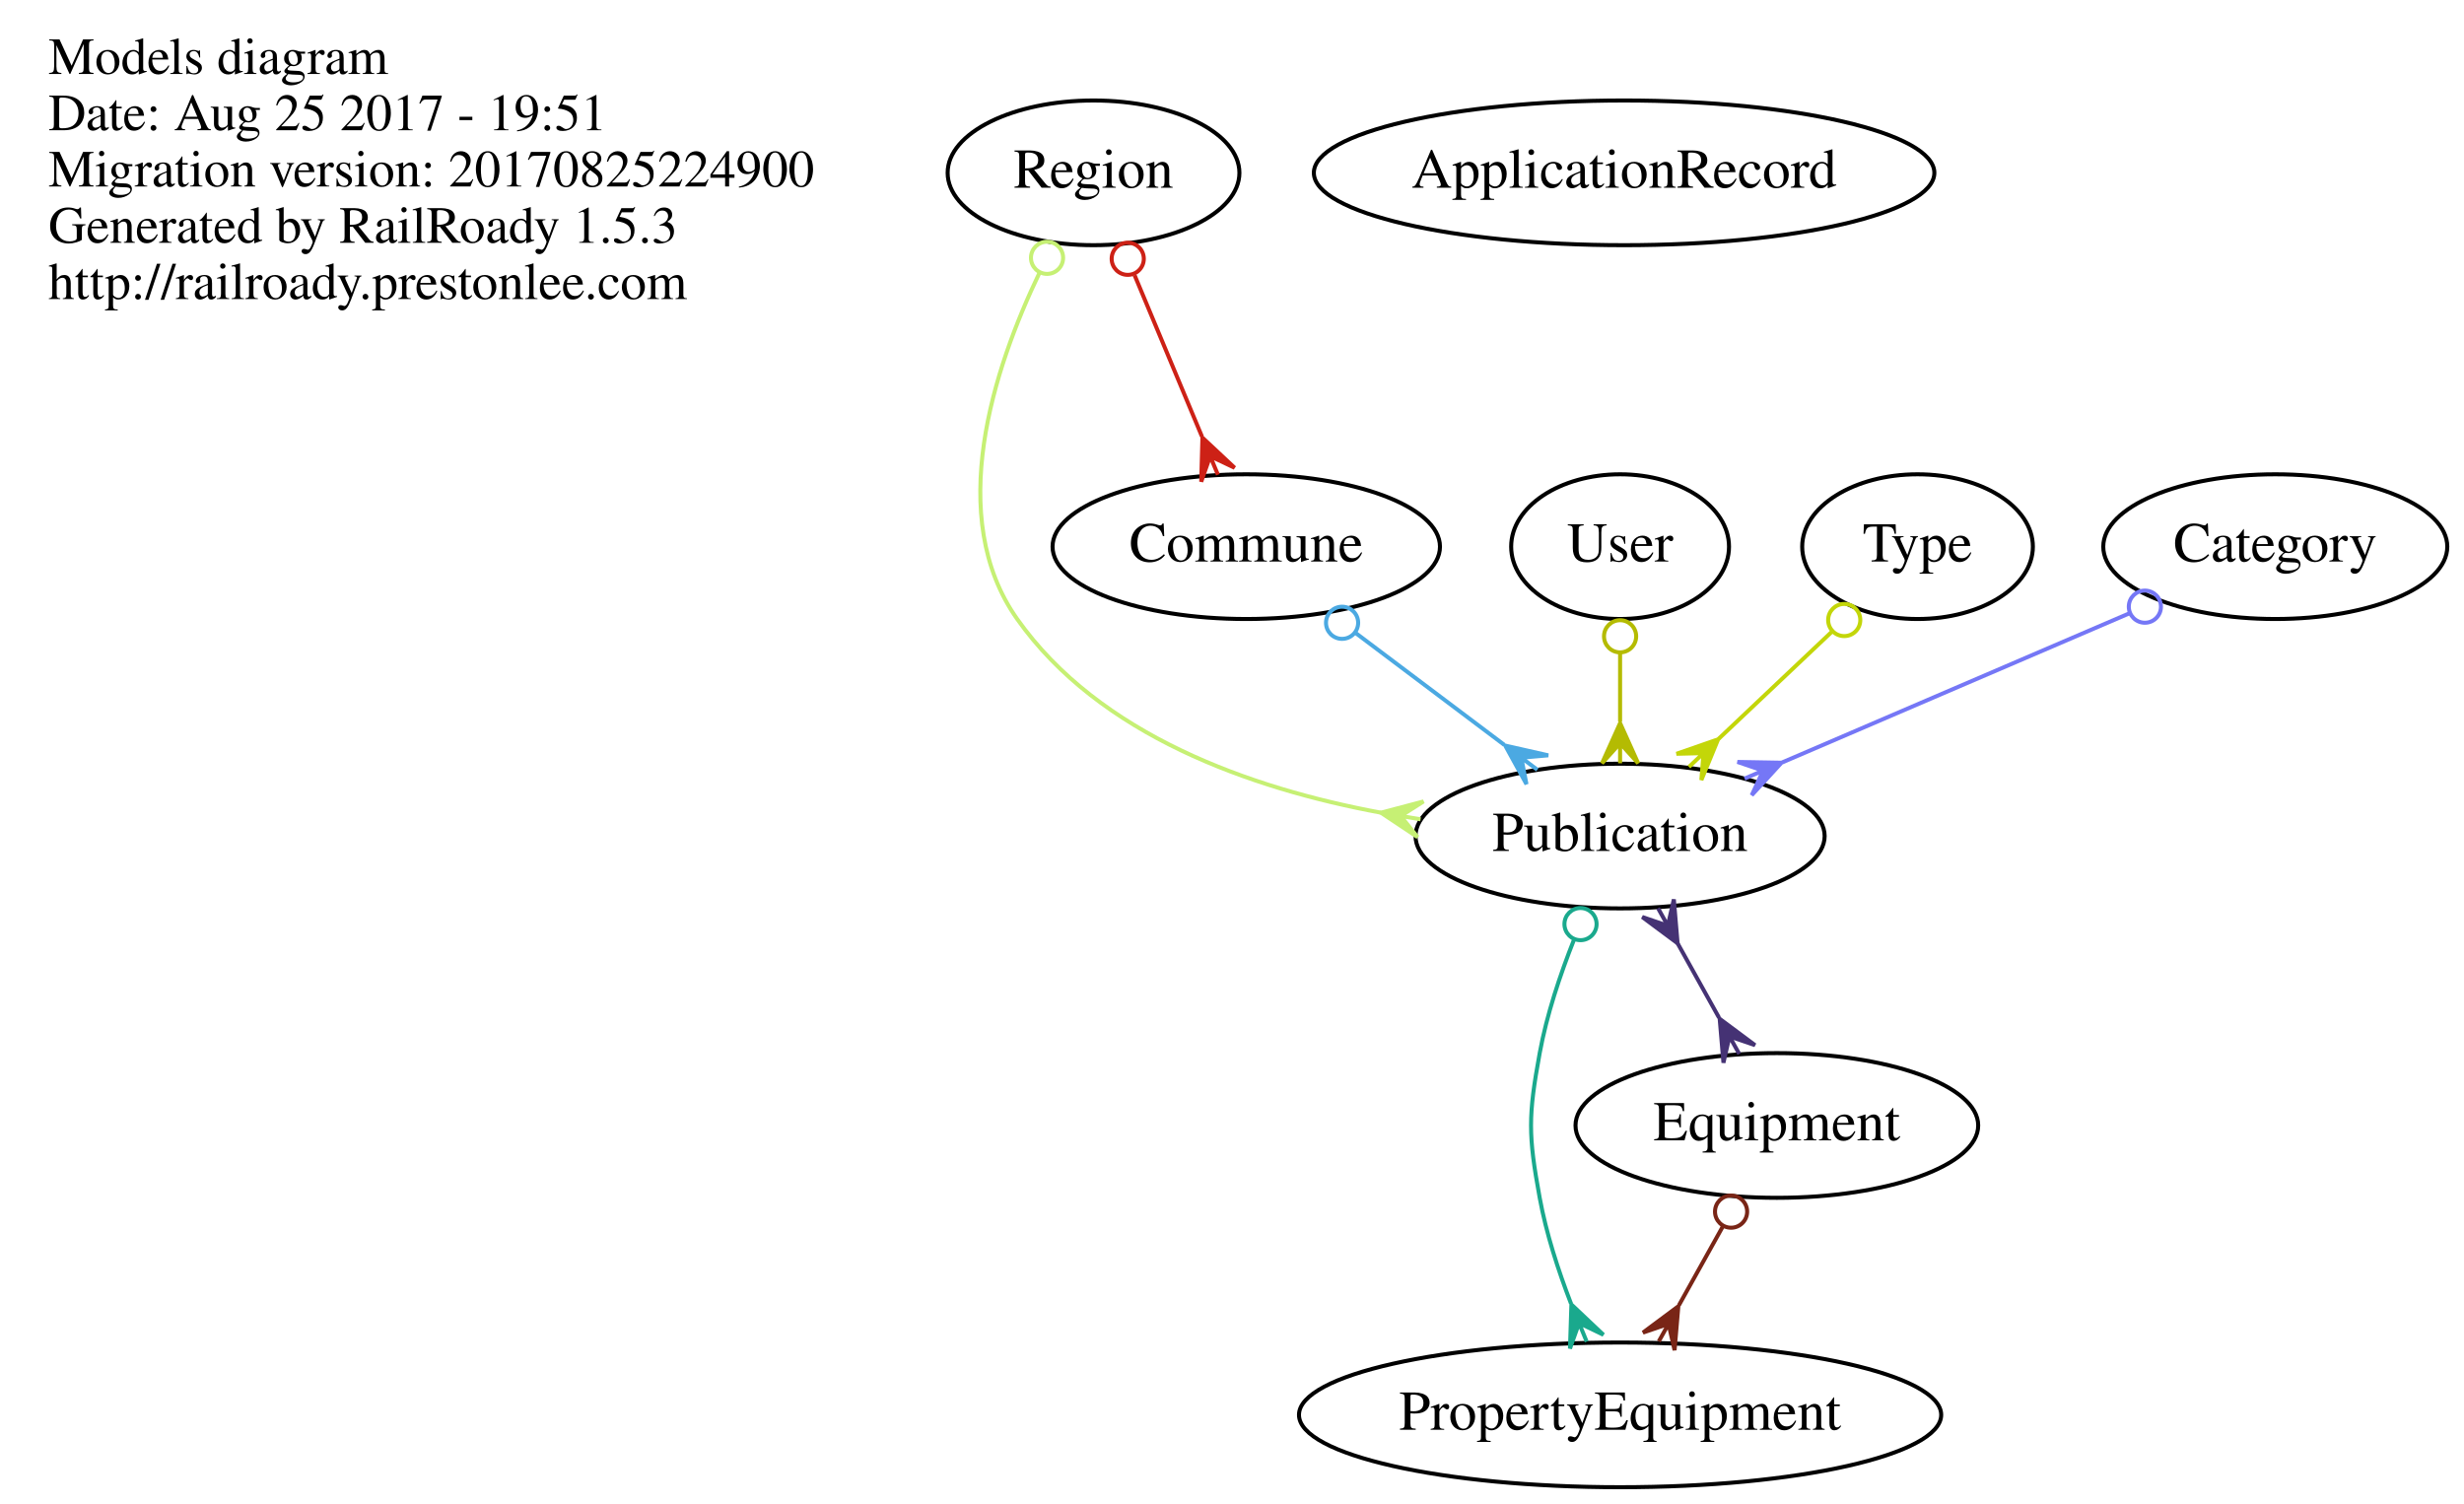
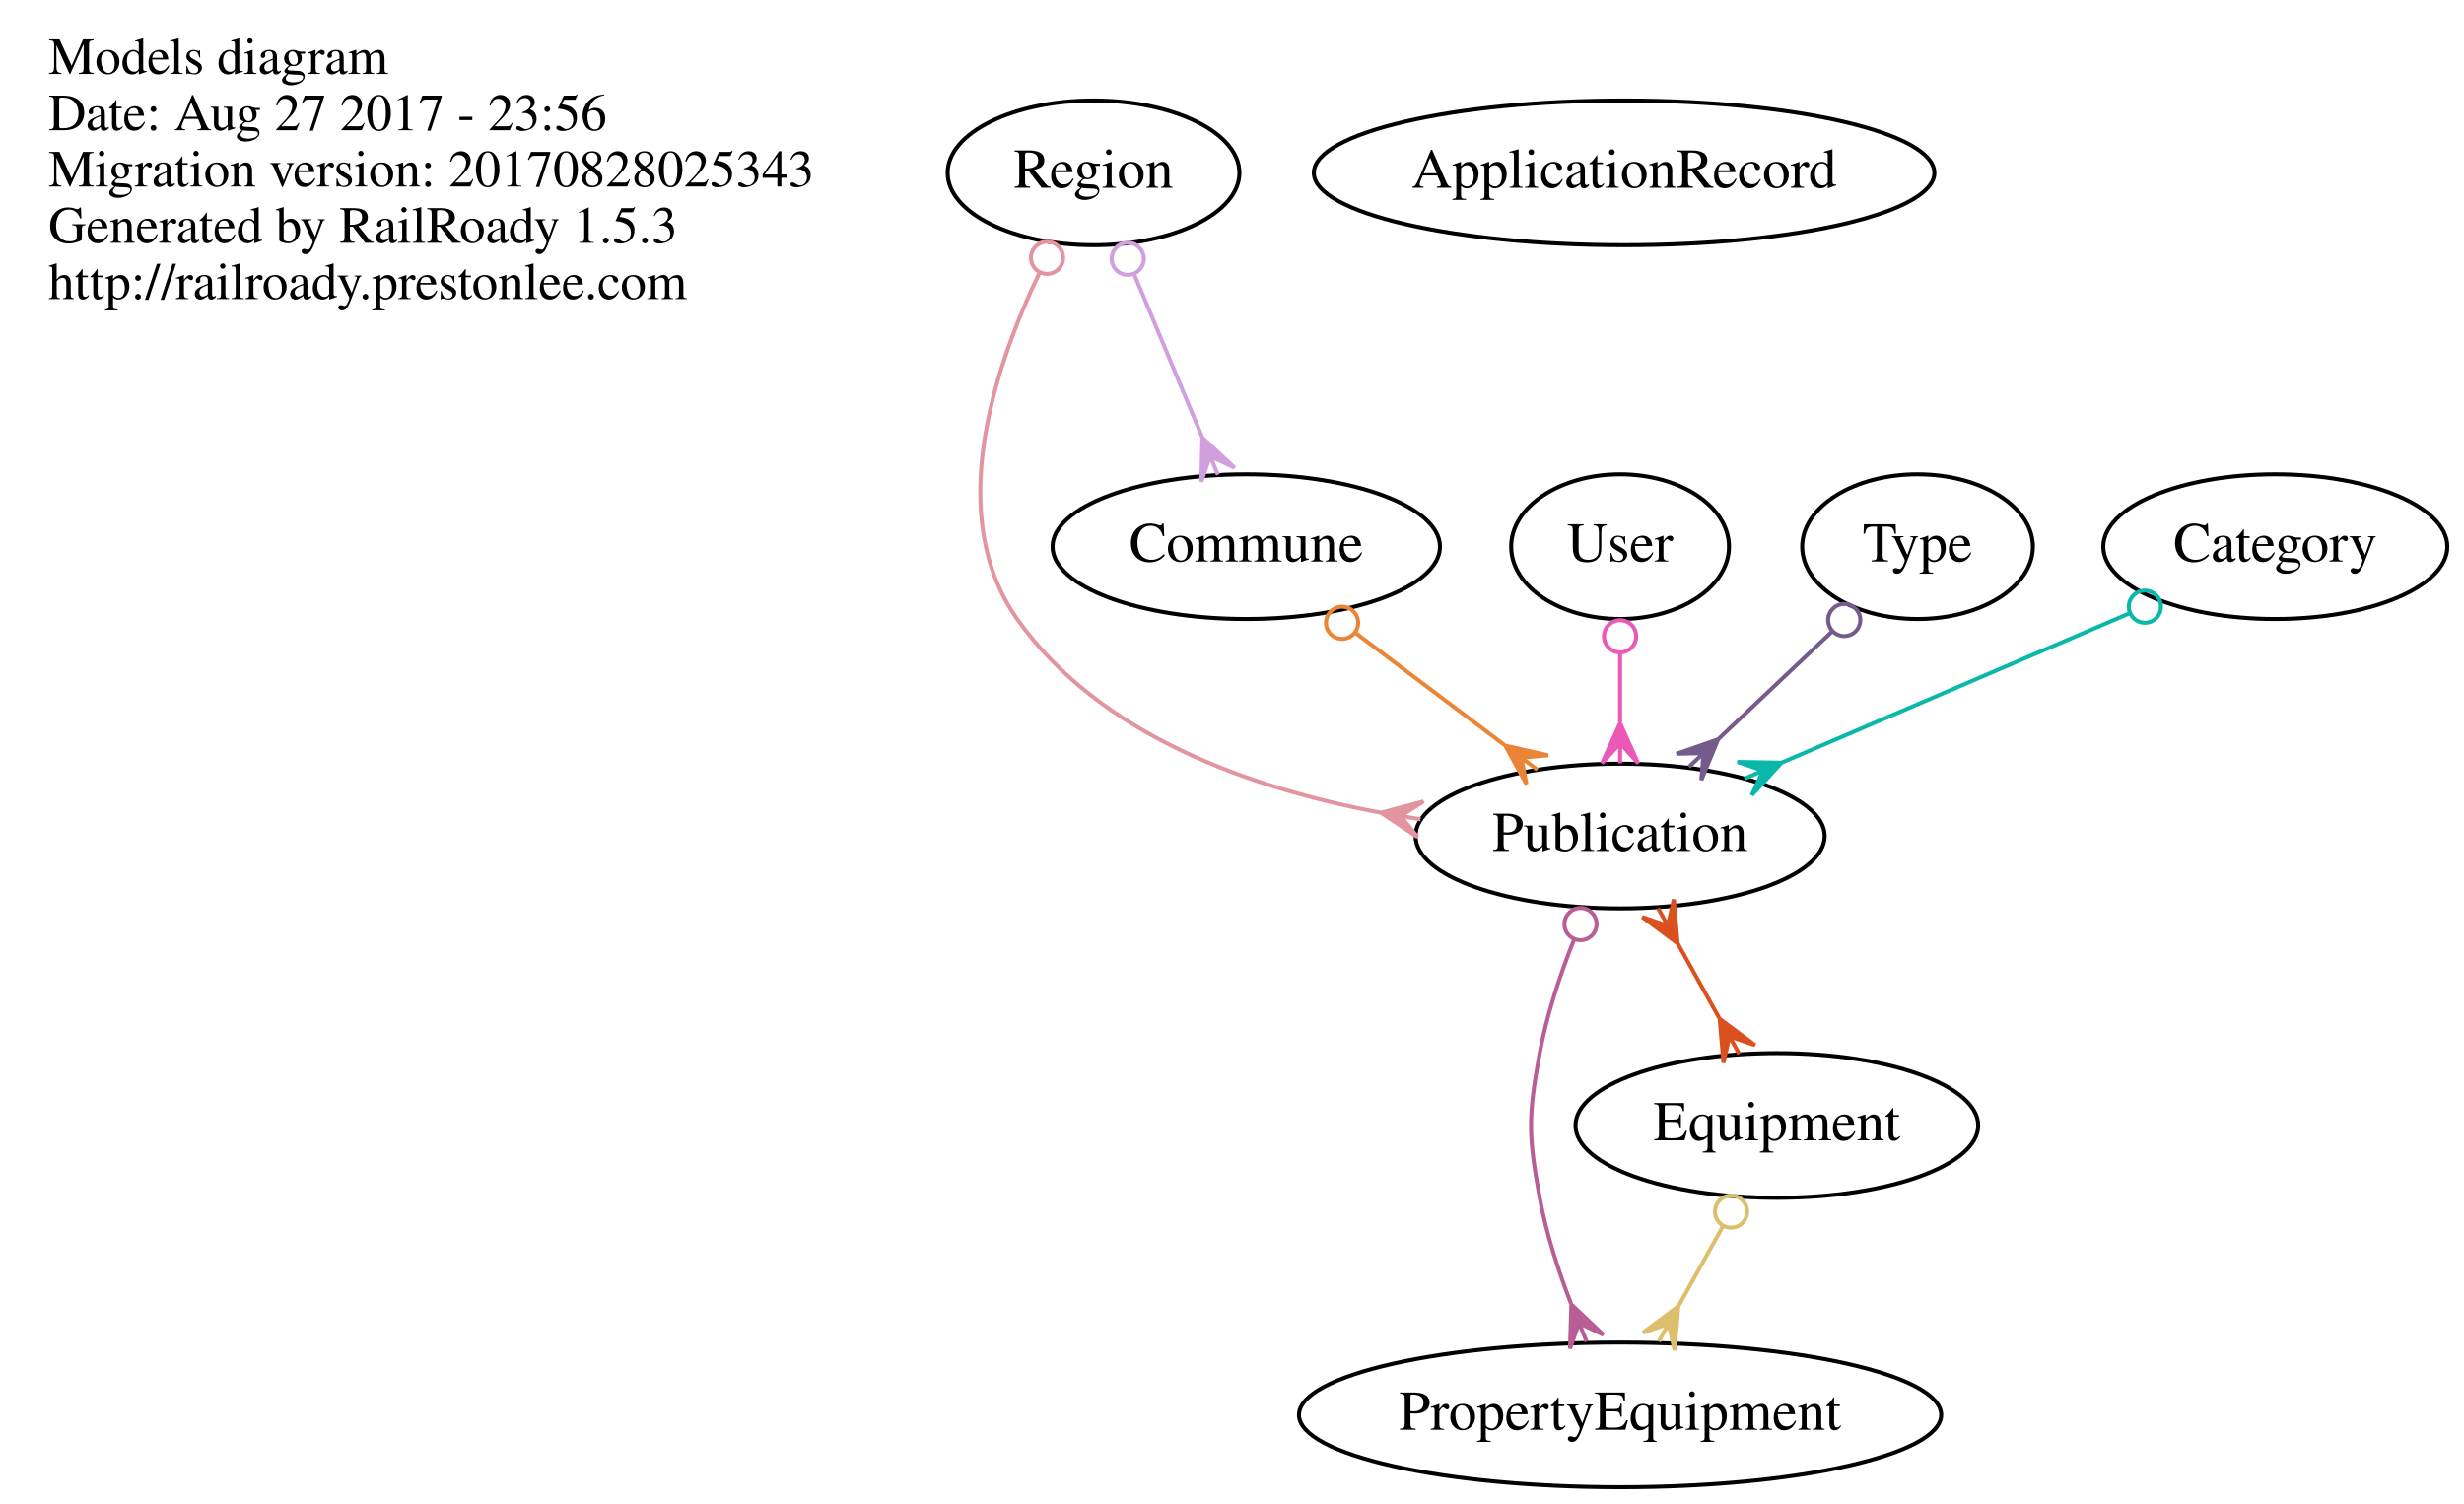
<svg xmlns="http://www.w3.org/2000/svg" width="613pt" height="374pt" viewBox="0.00 0.00 612.90 374.00">
  <g id="graph0" class="graph" transform="scale(1 1) rotate(0) translate(4 370)">
    <polygon fill="none" stroke="none" points="-4,4 -4,-370 608.896,-370 608.896,4 -4,4" />
    <g id="node1" class="node">
      <text text-anchor="start" x="8" y="-351.6" font-family="Times,serif" font-size="13.00">Models diagram</text>
-       <text text-anchor="start" x="8" y="-337.6" font-family="Times,serif" font-size="13.00">Date: Aug 25 2017 - 19:51</text>
-       <text text-anchor="start" x="8" y="-323.6" font-family="Times,serif" font-size="13.00">Migration version: 20170825224900</text>
+       <text text-anchor="start" x="8" y="-337.6" font-family="Times,serif" font-size="13.00">Date: Aug 27 2017 - 23:56</text>
+       <text text-anchor="start" x="8" y="-323.6" font-family="Times,serif" font-size="13.00">Migration version: 20170828025343</text>
      <text text-anchor="start" x="8" y="-309.6" font-family="Times,serif" font-size="13.00">Generated by RailRoady 1.5.3</text>
      <text text-anchor="start" x="8" y="-295.6" font-family="Times,serif" font-size="13.00">http://railroady.prestonlee.com</text>
    </g>
    <g id="node2" class="node">
      <ellipse fill="none" stroke="black" cx="399" cy="-162" rx="50.892" ry="18" />
      <text text-anchor="middle" x="399" y="-158.3" font-family="Times,serif" font-size="14.00">Publication</text>
    </g>
    <g id="node3" class="node">
      <ellipse fill="none" stroke="black" cx="399" cy="-18" rx="79.886" ry="18" />
      <text text-anchor="middle" x="399" y="-14.3" font-family="Times,serif" font-size="14.00">PropertyEquipment</text>
    </g>
    <g id="edge1" class="edge">
-       <path fill="none" stroke="#1aa98d" d="M387.525,-136.189C384.066,-127.471 380.729,-117.482 379,-108 376.129,-92.26 376.129,-87.74 379,-72 380.606,-63.196 383.597,-53.954 386.786,-45.698" />
-       <ellipse fill="none" stroke="#1aa98d" cx="389.154" cy="-140.096" rx="4" ry="4" />
-       <polygon fill="#1aa98d" stroke="#1aa98d" points="386.885,-45.458 394.855,-37.926 388.79,-40.835 390.694,-36.212 390.694,-36.212 390.694,-36.212 388.79,-40.835 386.533,-34.498 386.885,-45.458 386.885,-45.458" />
+       <path fill="none" stroke="#b85e95" d="M387.525,-136.189C384.066,-127.471 380.729,-117.482 379,-108 376.129,-92.26 376.129,-87.74 379,-72 380.606,-63.196 383.597,-53.954 386.786,-45.698" />
+       <ellipse fill="none" stroke="#b85e95" cx="389.154" cy="-140.096" rx="4" ry="4" />
+       <polygon fill="#b85e95" stroke="#b85e95" points="386.885,-45.458 394.855,-37.926 388.79,-40.835 390.694,-36.212 390.694,-36.212 390.694,-36.212 388.79,-40.835 386.533,-34.498 386.885,-45.458 386.885,-45.458" />
    </g>
    <g id="node5" class="node">
      <ellipse fill="none" stroke="black" cx="438" cy="-90" rx="50.091" ry="18" />
      <text text-anchor="middle" x="438" y="-86.3" font-family="Times,serif" font-size="14.00">Equipment</text>
    </g>
    <g id="edge2" class="edge">
-       <path fill="none" stroke="#453274" d="M413.325,-135.289C416.68,-129.267 420.255,-122.851 423.612,-116.824" />
-       <polygon fill="#453274" stroke="#453274" points="413.308,-135.319 404.51,-141.865 410.874,-139.687 408.441,-144.055 408.441,-144.055 408.441,-144.055 410.874,-139.687 412.372,-146.245 413.308,-135.319 413.308,-135.319" />
-       <polygon fill="#453274" stroke="#453274" points="423.779,-116.525 432.577,-109.979 426.213,-112.157 428.646,-107.789 428.646,-107.789 428.646,-107.789 426.213,-112.157 424.715,-105.599 423.779,-116.525 423.779,-116.525" />
+       <path fill="none" stroke="#da511f" d="M413.325,-135.289C416.68,-129.267 420.255,-122.851 423.612,-116.824" />
+       <polygon fill="#da511f" stroke="#da511f" points="413.308,-135.319 404.51,-141.865 410.874,-139.687 408.441,-144.055 408.441,-144.055 408.441,-144.055 410.874,-139.687 412.372,-146.245 413.308,-135.319 413.308,-135.319" />
+       <polygon fill="#da511f" stroke="#da511f" points="423.779,-116.525 432.577,-109.979 426.213,-112.157 428.646,-107.789 428.646,-107.789 428.646,-107.789 426.213,-112.157 424.715,-105.599 423.779,-116.525 423.779,-116.525" />
    </g>
    <g id="node4" class="node">
      <ellipse fill="none" stroke="black" cx="400" cy="-327" rx="77.187" ry="18" />
      <text text-anchor="middle" x="400" y="-323.3" font-family="Times,serif" font-size="14.00">ApplicationRecord</text>
    </g>
    <g id="edge3" class="edge">
-       <path fill="none" stroke="#792516" d="M424.532,-64.827C421.015,-58.515 417.208,-51.681 413.634,-45.266" />
-       <ellipse fill="none" stroke="#792516" cx="426.612" cy="-68.561" rx="4" ry="4" />
-       <polygon fill="#792516" stroke="#792516" points="413.492,-45.011 412.556,-34.085 411.058,-40.643 408.625,-36.275 408.625,-36.275 408.625,-36.275 411.058,-40.643 404.694,-38.465 413.492,-45.011 413.492,-45.011" />
+       <path fill="none" stroke="#dcbf6c" d="M424.532,-64.827C421.015,-58.515 417.208,-51.681 413.634,-45.266" />
+       <ellipse fill="none" stroke="#dcbf6c" cx="426.612" cy="-68.561" rx="4" ry="4" />
+       <polygon fill="#dcbf6c" stroke="#dcbf6c" points="413.492,-45.011 412.556,-34.085 411.058,-40.643 408.625,-36.275 408.625,-36.275 408.625,-36.275 411.058,-40.643 404.694,-38.465 413.492,-45.011 413.492,-45.011" />
    </g>
    <g id="node6" class="node">
      <ellipse fill="none" stroke="black" cx="268" cy="-327" rx="36.294" ry="18" />
      <text text-anchor="middle" x="268" y="-323.3" font-family="Times,serif" font-size="14.00">Region</text>
    </g>
    <g id="edge5" class="edge">
-       <path fill="none" stroke="#c6f074" d="M254.567,-302.152C243.085,-278.239 231.026,-241.414 249,-216 269.451,-187.084 307.051,-173.838 339.488,-167.819" />
-       <ellipse fill="none" stroke="#c6f074" cx="256.435" cy="-305.859" rx="4" ry="4" />
-       <polygon fill="#c6f074" stroke="#c6f074" points="339.5,-167.817 350.104,-170.613 344.432,-166.996 349.364,-166.174 349.364,-166.174 349.364,-166.174 344.432,-166.996 348.625,-161.735 339.5,-167.817 339.5,-167.817" />
+       <path fill="none" stroke="#e2949f" d="M254.567,-302.152C243.085,-278.239 231.026,-241.414 249,-216 269.451,-187.084 307.051,-173.838 339.488,-167.819" />
+       <ellipse fill="none" stroke="#e2949f" cx="256.435" cy="-305.859" rx="4" ry="4" />
+       <polygon fill="#e2949f" stroke="#e2949f" points="339.5,-167.817 350.104,-170.613 344.432,-166.996 349.364,-166.174 349.364,-166.174 349.364,-166.174 344.432,-166.996 348.625,-161.735 339.5,-167.817 339.5,-167.817" />
    </g>
    <g id="node7" class="node">
      <ellipse fill="none" stroke="black" cx="306" cy="-234" rx="48.192" ry="18" />
      <text text-anchor="middle" x="306" y="-230.3" font-family="Times,serif" font-size="14.00">Commune</text>
    </g>
    <g id="edge4" class="edge">
-       <path fill="none" stroke="#cd2116" d="M278.213,-301.543C283.387,-289.152 289.677,-274.09 294.962,-261.432" />
-       <ellipse fill="none" stroke="#cd2116" cx="276.511" cy="-305.618" rx="4" ry="4" />
-       <polygon fill="#cd2116" stroke="#cd2116" points="295.092,-261.121 303.098,-253.627 297.019,-256.507 298.946,-251.893 298.946,-251.893 298.946,-251.893 297.019,-256.507 294.793,-250.159 295.092,-261.121 295.092,-261.121" />
+       <path fill="none" stroke="#d29fde" d="M278.213,-301.543C283.387,-289.152 289.677,-274.09 294.962,-261.432" />
+       <ellipse fill="none" stroke="#d29fde" cx="276.511" cy="-305.618" rx="4" ry="4" />
+       <polygon fill="#d29fde" stroke="#d29fde" points="295.092,-261.121 303.098,-253.627 297.019,-256.507 298.946,-251.893 298.946,-251.893 298.946,-251.893 297.019,-256.507 294.793,-250.159 295.092,-261.121 295.092,-261.121" />
    </g>
    <g id="edge6" class="edge">
-       <path fill="none" stroke="#4ba9e2" d="M333.048,-212.641C344.696,-203.874 358.33,-193.612 370.169,-184.701" />
-       <ellipse fill="none" stroke="#4ba9e2" cx="329.836" cy="-215.059" rx="4" ry="4" />
-       <polygon fill="#4ba9e2" stroke="#4ba9e2" points="370.428,-184.506 381.124,-182.087 374.423,-181.499 378.418,-178.492 378.418,-178.492 378.418,-178.492 374.423,-181.499 375.712,-174.896 370.428,-184.506 370.428,-184.506" />
+       <path fill="none" stroke="#ea8537" d="M333.048,-212.641C344.696,-203.874 358.33,-193.612 370.169,-184.701" />
+       <ellipse fill="none" stroke="#ea8537" cx="329.836" cy="-215.059" rx="4" ry="4" />
+       <polygon fill="#ea8537" stroke="#ea8537" points="370.428,-184.506 381.124,-182.087 374.423,-181.499 378.418,-178.492 378.418,-178.492 378.418,-178.492 374.423,-181.499 375.712,-174.896 370.428,-184.506 370.428,-184.506" />
    </g>
    <g id="node8" class="node">
      <ellipse fill="none" stroke="black" cx="399" cy="-234" rx="27.097" ry="18" />
      <text text-anchor="middle" x="399" y="-230.3" font-family="Times,serif" font-size="14.00">User</text>
    </g>
    <g id="edge7" class="edge">
-       <path fill="none" stroke="#b4bb02" d="M399,-207.64C399,-202.063 399,-196.132 399,-190.476" />
-       <ellipse fill="none" stroke="#b4bb02" cx="399" cy="-211.697" rx="4" ry="4" />
-       <polygon fill="#b4bb02" stroke="#b4bb02" points="399,-190.104 403.5,-180.104 399,-185.104 399,-180.104 399,-180.104 399,-180.104 399,-185.104 394.5,-180.104 399,-190.104 399,-190.104" />
+       <path fill="none" stroke="#ea59b6" d="M399,-207.64C399,-202.063 399,-196.132 399,-190.476" />
+       <ellipse fill="none" stroke="#ea59b6" cx="399" cy="-211.697" rx="4" ry="4" />
+       <polygon fill="#ea59b6" stroke="#ea59b6" points="399,-190.104 403.5,-180.104 399,-185.104 399,-180.104 399,-180.104 399,-180.104 399,-185.104 394.5,-180.104 399,-190.104 399,-190.104" />
    </g>
    <g id="node9" class="node">
      <ellipse fill="none" stroke="black" cx="473" cy="-234" rx="28.695" ry="18" />
      <text text-anchor="middle" x="473" y="-230.3" font-family="Times,serif" font-size="14.00">Type</text>
    </g>
    <g id="edge8" class="edge">
-       <path fill="none" stroke="#c3d609" d="M451.676,-212.829C442.858,-204.487 432.581,-194.766 423.458,-186.136" />
-       <ellipse fill="none" stroke="#c3d609" cx="454.761" cy="-215.747" rx="4" ry="4" />
-       <polygon fill="#c3d609" stroke="#c3d609" points="423.389,-186.07 419.216,-175.929 419.756,-182.634 416.124,-179.198 416.124,-179.198 416.124,-179.198 419.756,-182.634 413.031,-182.467 423.389,-186.07 423.389,-186.07" />
+       <path fill="none" stroke="#755b8c" d="M451.676,-212.829C442.858,-204.487 432.581,-194.766 423.458,-186.136" />
+       <ellipse fill="none" stroke="#755b8c" cx="454.761" cy="-215.747" rx="4" ry="4" />
+       <polygon fill="#755b8c" stroke="#755b8c" points="423.389,-186.07 419.216,-175.929 419.756,-182.634 416.124,-179.198 416.124,-179.198 416.124,-179.198 419.756,-182.634 413.031,-182.467 423.389,-186.07 423.389,-186.07" />
    </g>
    <g id="node10" class="node">
      <ellipse fill="none" stroke="black" cx="562" cy="-234" rx="42.793" ry="18" />
      <text text-anchor="middle" x="562" y="-230.3" font-family="Times,serif" font-size="14.00">Category</text>
    </g>
    <g id="edge9" class="edge">
-       <path fill="none" stroke="#7577f6" d="M525.806,-217.457C500.197,-206.459 465.84,-191.704 439.348,-180.327" />
-       <ellipse fill="none" stroke="#7577f6" cx="529.559" cy="-219.068" rx="4" ry="4" />
-       <polygon fill="#7577f6" stroke="#7577f6" points="439.163,-180.248 431.75,-172.167 434.569,-178.275 429.974,-176.302 429.974,-176.302 429.974,-176.302 434.569,-178.275 428.199,-180.437 439.163,-180.248 439.163,-180.248" />
+       <path fill="none" stroke="#09b8a9" d="M525.806,-217.457C500.197,-206.459 465.84,-191.704 439.348,-180.327" />
+       <ellipse fill="none" stroke="#09b8a9" cx="529.559" cy="-219.068" rx="4" ry="4" />
+       <polygon fill="#09b8a9" stroke="#09b8a9" points="439.163,-180.248 431.75,-172.167 434.569,-178.275 429.974,-176.302 429.974,-176.302 429.974,-176.302 434.569,-178.275 428.199,-180.437 439.163,-180.248 439.163,-180.248" />
    </g>
  </g>
</svg>
